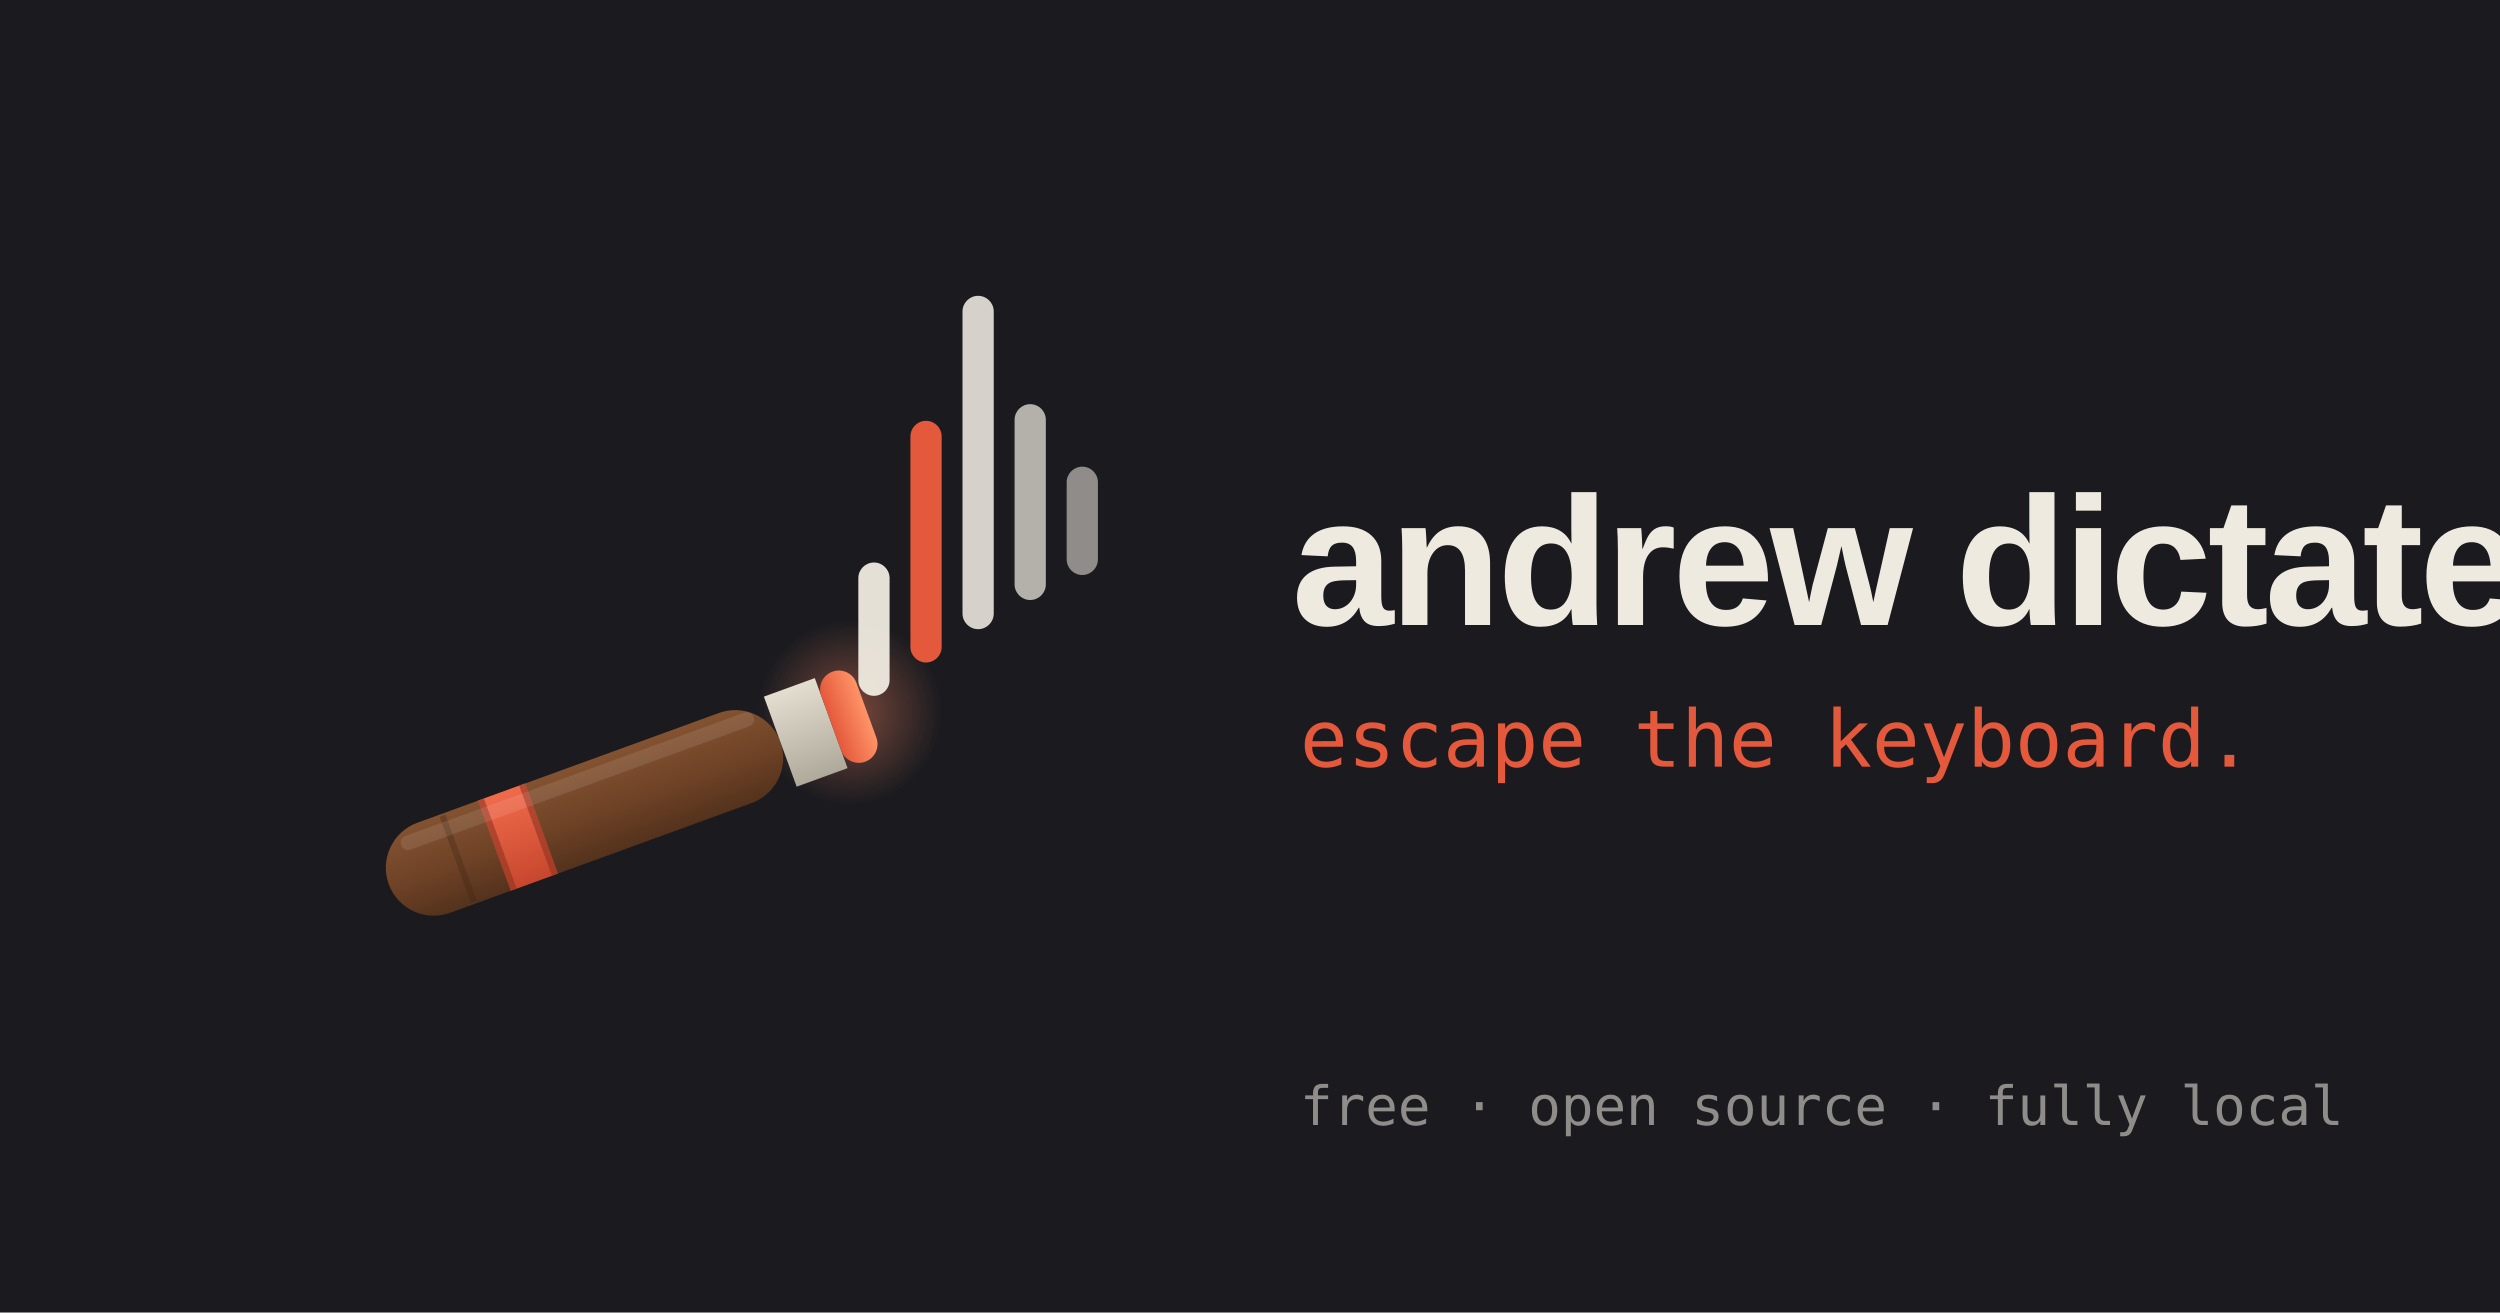
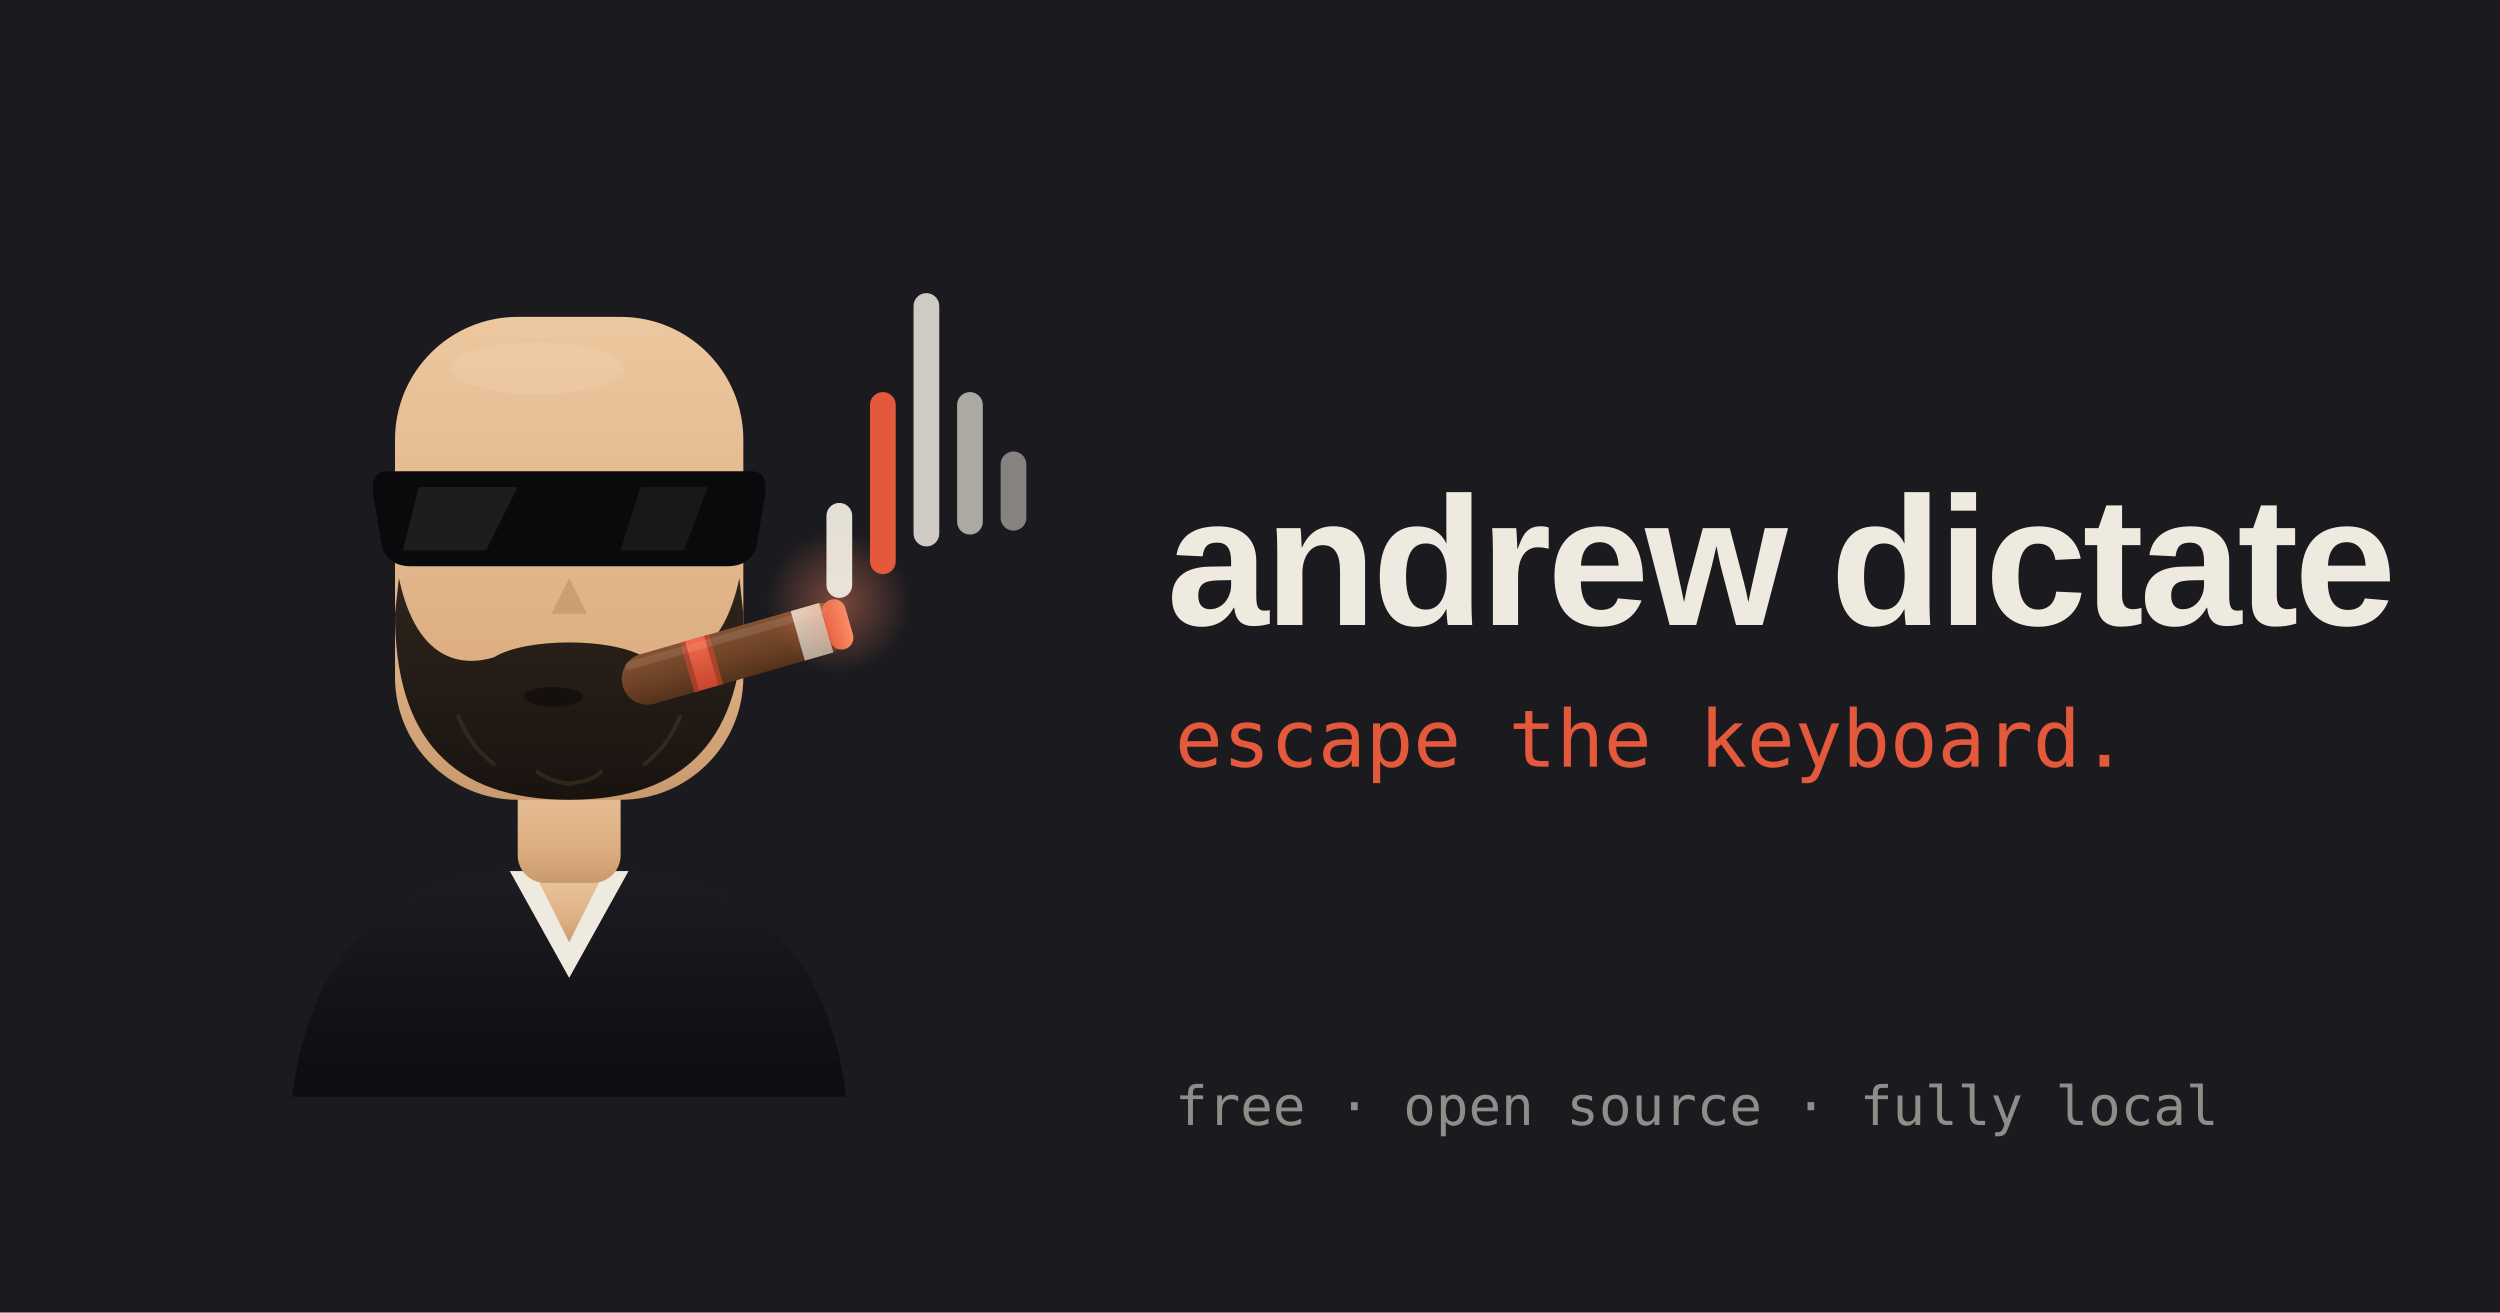
<svg xmlns="http://www.w3.org/2000/svg" viewBox="0 0 1200 630" width="1200" height="630">
  <defs>
-     <radialGradient id="bgGlow" cx="52%" cy="42%" r="75%">
-       <stop offset="0%" stop-color="#232329" />
-       <stop offset="100%" stop-color="#161619" />
+     <radialGradient id="bgGlow" cx="52%" cy="40%" r="78%">
+       <stop offset="0%" stop-color="#242430" />
+       <stop offset="100%" stop-color="#141418" />
    </radialGradient>
+     <linearGradient id="skin" x1="0" y1="0" x2="0" y2="1">
+       <stop offset="0%" stop-color="#EDC79F" />
+       <stop offset="70%" stop-color="#DDAF83" />
+       <stop offset="100%" stop-color="#C99A6E" />
+     </linearGradient>
+     <linearGradient id="beard" x1="0" y1="0" x2="0" y2="1">
+       <stop offset="0%" stop-color="#2E241B" />
+       <stop offset="100%" stop-color="#191310" />
+     </linearGradient>
+     <linearGradient id="suit" x1="0" y1="0" x2="0" y2="1">
+       <stop offset="0%" stop-color="#1C1C22" />
+       <stop offset="100%" stop-color="#0D0D10" />
+     </linearGradient>
    <linearGradient id="body" x1="0" y1="0" x2="0" y2="1">
      <stop offset="0%" stop-color="#835231" />
      <stop offset="55%" stop-color="#6E4226" />
      <stop offset="100%" stop-color="#54321C" />
    </linearGradient>
    <linearGradient id="band" x1="0" y1="0" x2="0" y2="1">
      <stop offset="0%" stop-color="#F06B4C" />
      <stop offset="100%" stop-color="#C7472E" />
    </linearGradient>
    <linearGradient id="ash" x1="0" y1="0" x2="0" y2="1">
      <stop offset="0%" stop-color="#E4DED1" />
      <stop offset="100%" stop-color="#AFA99C" />
    </linearGradient>
    <linearGradient id="ember" x1="0" y1="0" x2="1" y2="0">
      <stop offset="0%" stop-color="#E4593B" />
      <stop offset="100%" stop-color="#FF9468" />
    </linearGradient>
    <radialGradient id="emberGlow" cx="50%" cy="50%" r="50%">
      <stop offset="0%" stop-color="#F0805F" stop-opacity="0.45" />
      <stop offset="100%" stop-color="#F0805F" stop-opacity="0" />
    </radialGradient>
  </defs>
  <rect width="1200" height="630" fill="#1B1B1F" />
-   <g transform="translate(80 60) scale(1.0)">
-     <circle cx="328" cy="282" r="44" fill="url(#emberGlow)" />
-     <g transform="rotate(-20 215 326)">
-       <rect x="100" y="302" width="200" height="46" rx="23" fill="url(#body)" />
-       <rect x="134" y="303" width="3" height="44" fill="#3E2413" opacity="0.35" />
-       <rect x="154" y="302" width="24" height="46" fill="url(#band)" />
-       <rect x="154" y="302" width="3" height="46" fill="#8F3320" opacity="0.6" />
-       <rect x="175" y="302" width="3" height="46" fill="#8F3320" opacity="0.6" />
-       <rect x="300" y="302" width="26" height="46" fill="url(#ash)" />
-       <rect x="326" y="302" width="18" height="46" rx="9" fill="url(#ember)" />
-       <rect x="112" y="306" width="180" height="7" rx="3.5" fill="#FFFFFF" opacity="0.10" />
+   <g transform="translate(30 40) scale(0.95)">
+     <path d="M116 512 C 126 434, 168 396, 256 396 C 344 396, 386 434, 396 512 Z" fill="url(#suit)" />
+     <path d="M226 398 L 286 398 L 256 452 Z" fill="#EFEAE0" />
+     <path d="M238 398 L 274 398 L 256 434 Z" fill="url(#skin)" />
+     <rect x="230" y="340" width="52" height="64" rx="14" fill="url(#skin)" />
+     <rect x="230" y="340" width="52" height="18" fill="#B8895E" opacity="0.55" />
+     <rect x="168" y="118" width="176" height="244" rx="62" fill="url(#skin)" />
+     <ellipse cx="240" cy="144" rx="44" ry="13" fill="#FFFFFF" opacity="0.08" />
+     <path d="M170 250            C 178 288, 198 296, 218 290            C 234 280, 278 280, 294 290            C 314 296, 334 288, 342 250            L 344 268            C 344 330, 316 362, 256 362            C 196 362, 168 330, 168 268            Z" fill="url(#beard)" />
+     <ellipse cx="248" cy="310" rx="15" ry="5" fill="#0D0906" opacity="0.6" />
+     <g stroke="#4A3826" stroke-width="2" opacity="0.5" fill="none" stroke-linecap="round">
+       <path d="M200 320 C 204 330, 210 338, 218 344" />
+       <path d="M312 320 C 308 330, 302 338, 294 344" />
+       <path d="M240 348 C 246 352, 250 353, 256 354" />
+       <path d="M272 348 C 268 352, 262 353, 256 354" />
    </g>
+     <path d="M164 196            L 348 196            C 354 196, 356 200, 355 208            L 351 232            C 350 240, 344 244, 336 244            L 176 244            C 168 244, 162 240, 161 232            L 157 208            C 156 200, 158 196, 164 196            Z" fill="#0A0A0D" />
+     <path d="M180 204 L 230 204 L 214 236 L 172 236 Z" fill="#FFFFFF" opacity="0.08" />
+     <path d="M292 204 L 326 204 L 314 236 L 282 236 Z" fill="#FFFFFF" opacity="0.06" />
+     <path d="M247 268 L 265 268 L 256 250 Z" fill="#B8895E" opacity="0.5" />
+     <g transform="rotate(-16 288 300)">
+       <rect x="282" y="290" width="118" height="26" rx="13" fill="url(#body)" />
+       <rect x="316" y="290" width="15" height="26" fill="url(#band)" />
+       <rect x="316" y="290" width="2.5" height="26" fill="#8F3320" opacity="0.6" />
+       <rect x="328.5" y="290" width="2.5" height="26" fill="#8F3320" opacity="0.6" />
+       <rect x="374" y="290" width="15" height="26" fill="url(#ash)" />
+       <rect x="389" y="290" width="12" height="26" rx="6" fill="url(#ember)" />
+       <rect x="286" y="292" width="106" height="4" rx="2" fill="#FFFFFF" opacity="0.10" />
+     </g>
+     <circle cx="392" cy="262" r="36" fill="url(#emberGlow)" />
    <g fill="#EFEAE0">
-       <rect x="332" y="210" width="15" height="64" rx="7.5" opacity="0.95" />
-       <rect x="357" y="142" width="15" height="116" rx="7.5" fill="#E4593B" />
-       <rect x="382" y="82" width="15" height="160" rx="7.5" opacity="0.88" />
-       <rect x="407" y="134" width="15" height="94" rx="7.5" opacity="0.72" />
-       <rect x="432" y="164" width="15" height="52" rx="7.5" opacity="0.55" />
+       <rect x="386" y="212" width="13" height="48" rx="6.5" opacity="0.95" />
+       <rect x="408" y="156" width="13" height="92" rx="6.5" fill="#E4593B" />
+       <rect x="430" y="106" width="13" height="128" rx="6.5" opacity="0.85" />
+       <rect x="452" y="156" width="13" height="72" rx="6.5" opacity="0.68" />
+       <rect x="474" y="186" width="13" height="40" rx="6.5" opacity="0.5" />
    </g>
  </g>
-   <text x="620" y="300" font-family="-apple-system, 'Helvetica Neue', Arial, sans-serif" font-size="88" font-weight="600" letter-spacing="-2" fill="#EFEAE0">andrew dictate</text>
-   <text x="624" y="368" font-family="ui-monospace, 'SF Mono', Menlo, monospace" font-size="38" fill="#E4593B">escape the keyboard.</text>
-   <text x="624" y="540" font-family="ui-monospace, 'SF Mono', Menlo, monospace" font-size="26" fill="#EFEAE0" fill-opacity="0.55">free · open source · fully local</text>
+   <text x="560" y="300" font-family="-apple-system, 'Helvetica Neue', Arial, sans-serif" font-size="88" font-weight="600" letter-spacing="-2" fill="#EFEAE0">andrew dictate</text>
+   <text x="564" y="368" font-family="ui-monospace, 'SF Mono', Menlo, monospace" font-size="38" fill="#E4593B">escape the keyboard.</text>
+   <text x="564" y="540" font-family="ui-monospace, 'SF Mono', Menlo, monospace" font-size="26" fill="#EFEAE0" fill-opacity="0.55">free · open source · fully local</text>
</svg>
